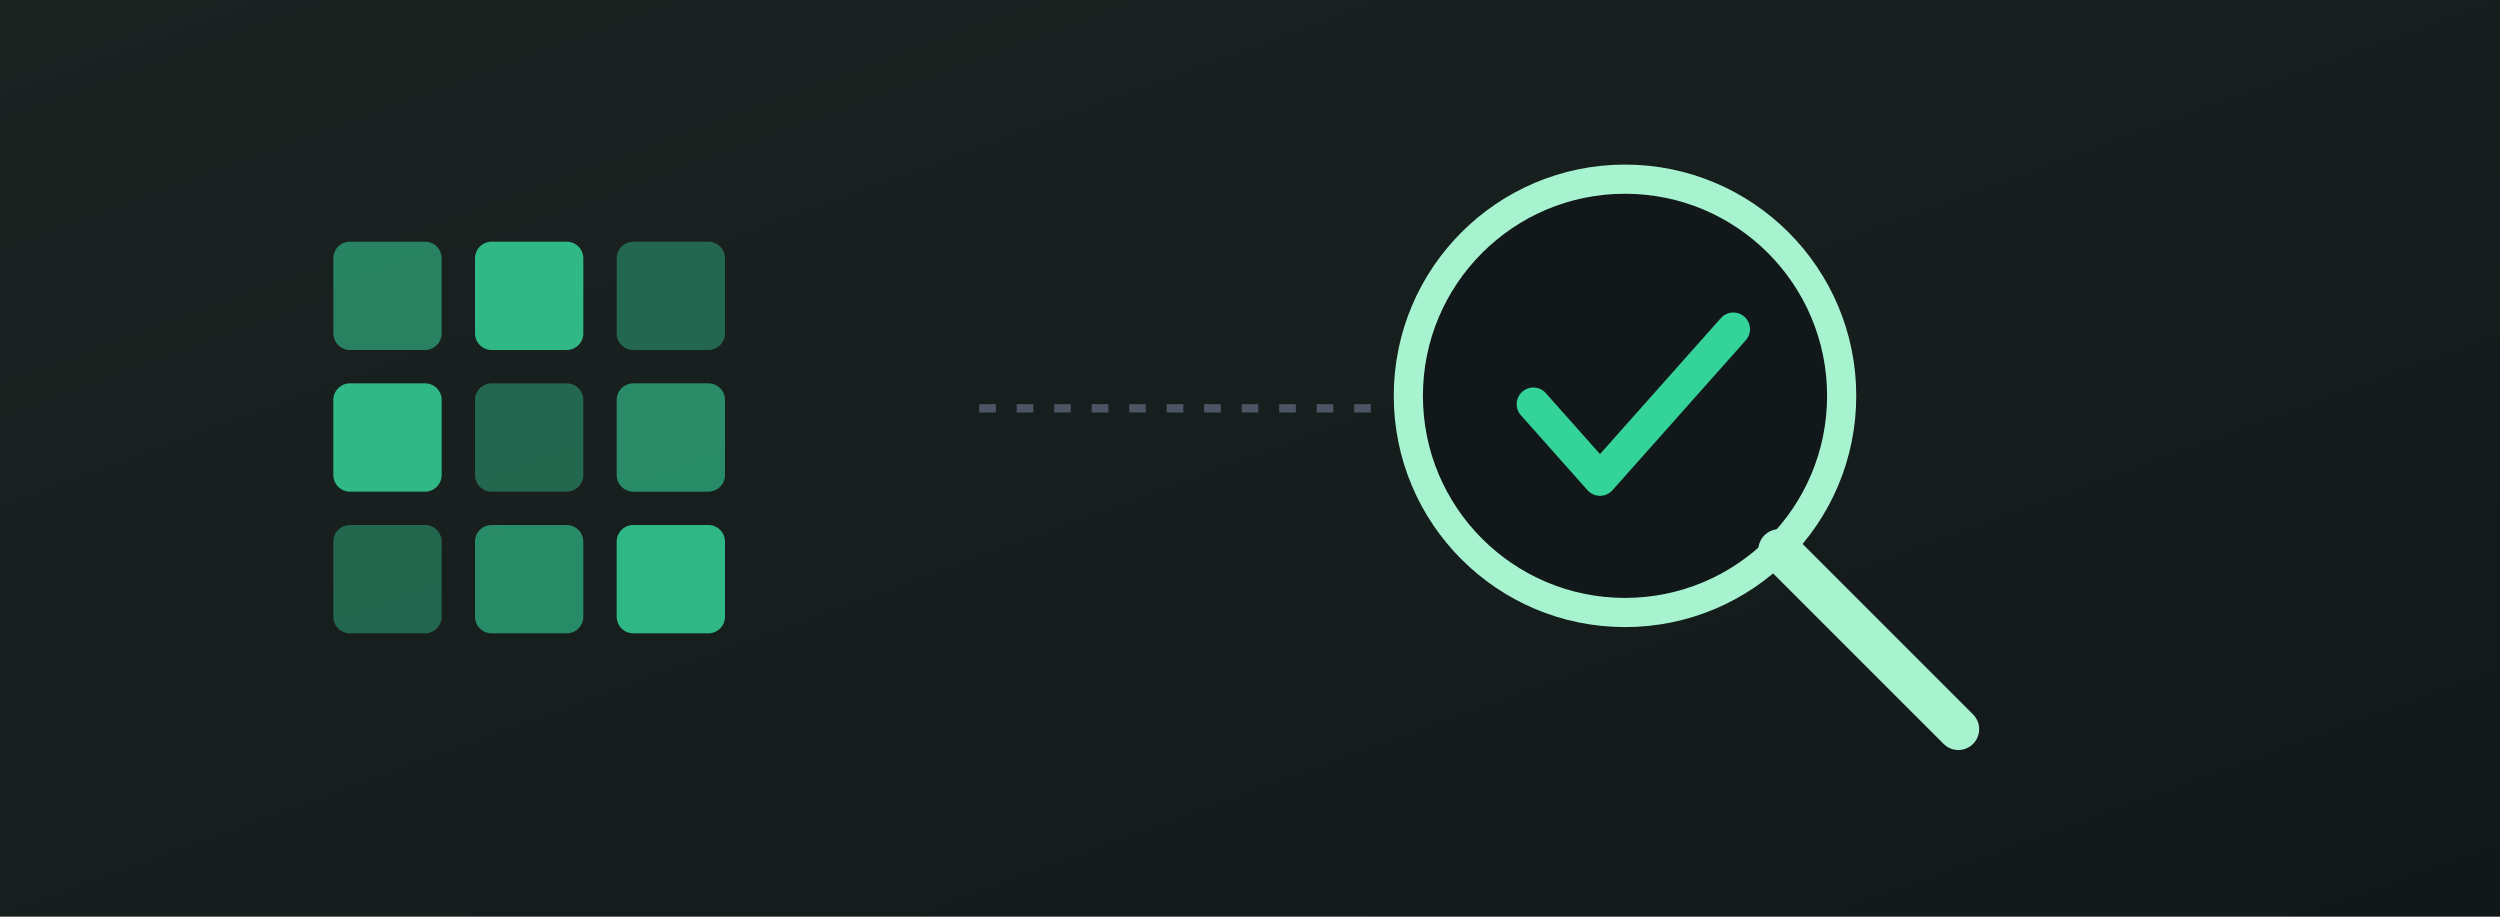
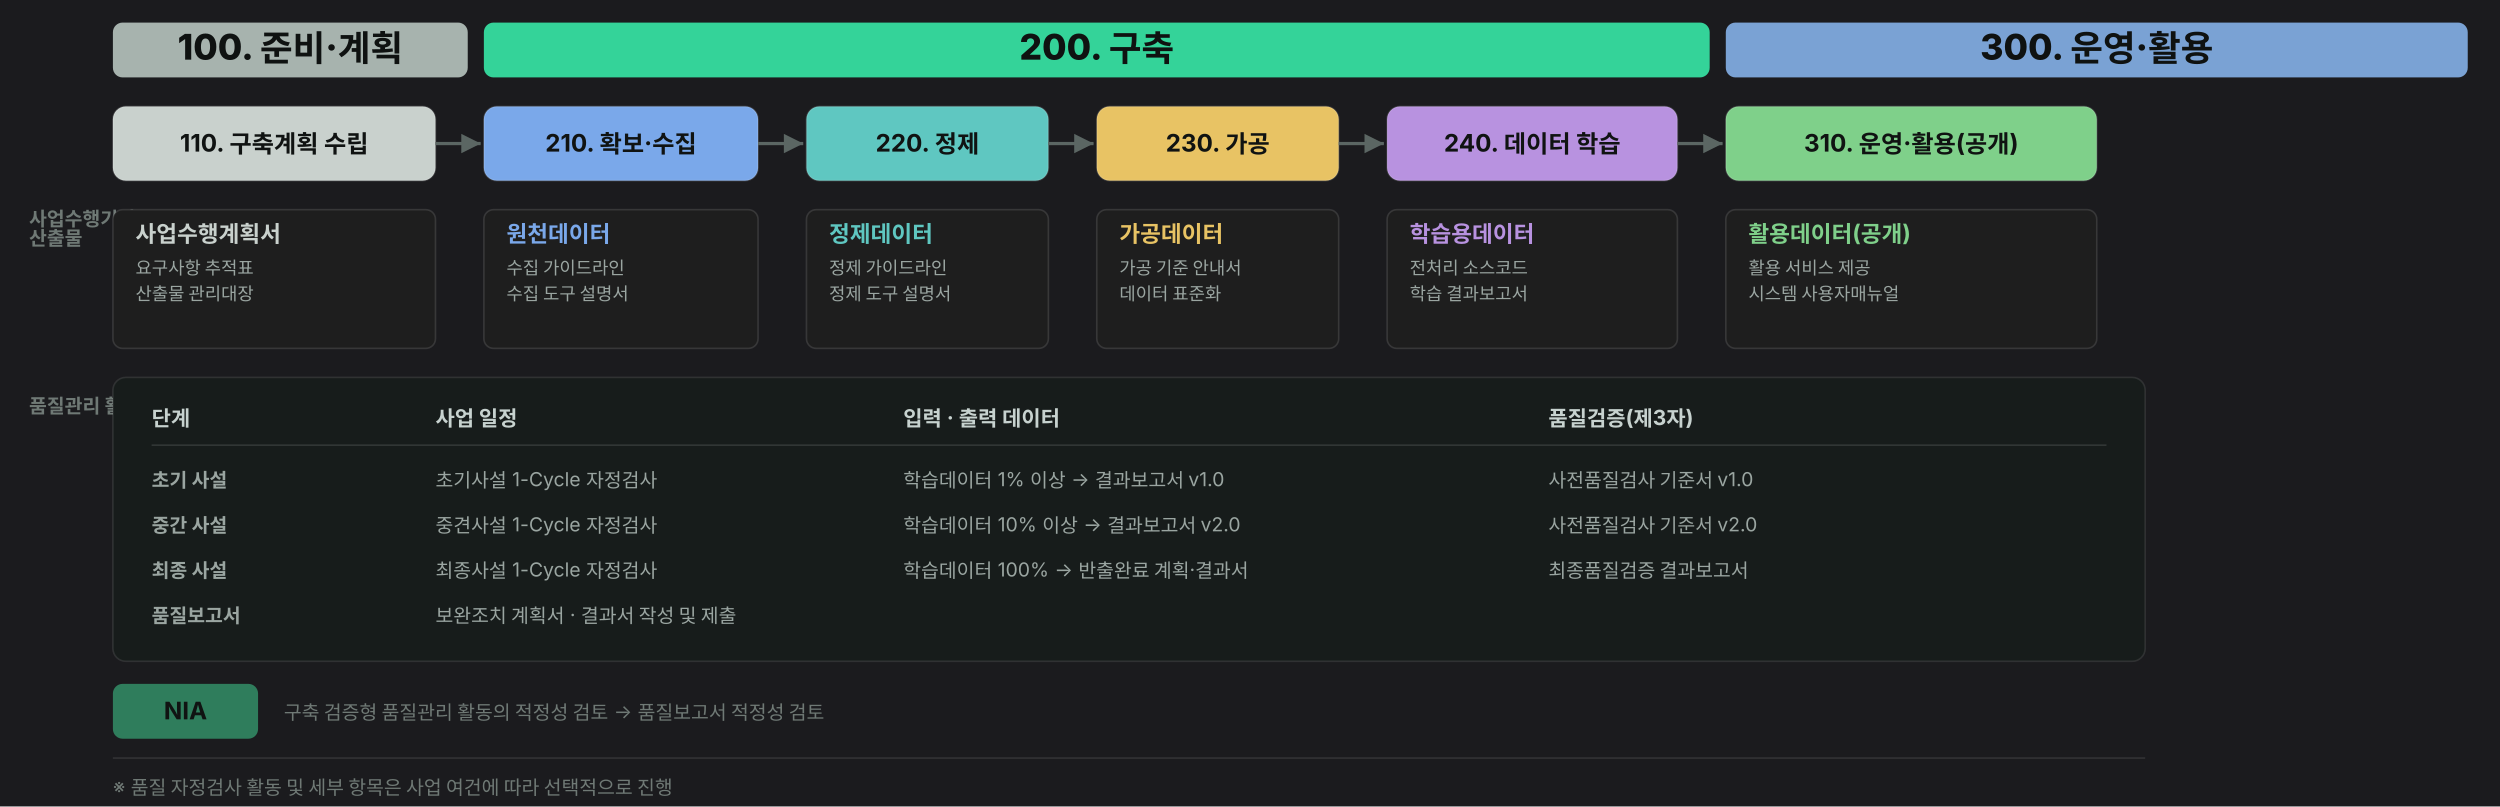
- <svg xmlns="http://www.w3.org/2000/svg" viewBox="0 0 600 220" width="600" height="220">
+ <svg xmlns="http://www.w3.org/2000/svg" viewBox="0 0 1550 500" width="1550" height="500" font-family="'Pretendard', -apple-system, sans-serif">
  <defs>
-     <linearGradient id="bg" x1="0" y1="0" x2="1" y2="1">
-       <stop offset="0%" stop-color="#1b2321" />
-       <stop offset="100%" stop-color="#12181a" />
-     </linearGradient>
+     <style>
+       .phase { font-size:22px; font-weight:800; fill:#0f1211; }
+       .stage-box { stroke:rgba(255,255,255,0.14); stroke-width:1; rx:8; }
+       .stage-title { font-size:15px; font-weight:700; fill:#101312; }
+       .out-box { fill:#1e1e1e; stroke:rgba(255,255,255,0.12); stroke-width:1; rx:6; }
+       .out-title { font-size:14px; font-weight:700; }
+       .out-item { font-size:11px; fill:#9aa5a1; }
+       .arrow { stroke:#5b6663; stroke-width:2; fill:none; marker-end:url(#arrowhead); }
+       .th { font-size:13px; font-weight:700; fill:#c7d2cf; }
+       .td { font-size:12px; fill:#9aa5a1; }
+       .rule { stroke:rgba(255,255,255,0.12); stroke-width:1; }
+       .footer { font-size:12px; fill:#6f7975; }
+     </style>
+     <marker id="arrowhead" markerWidth="8" markerHeight="8" refX="6" refY="3" orient="auto">
+       <path d="M0,0 L6,3 L0,6 Z" fill="#5b6663" />
+     </marker>
  </defs>
-   <rect width="600" height="220" fill="url(#bg)" />
-   <g transform="translate(150,110)">
-     <g fill="#34d399">
-       <rect x="-70" y="-52" width="26" height="26" rx="4" opacity="0.55" />
-       <rect x="-36" y="-52" width="26" height="26" rx="4" opacity="0.85" />
-       <rect x="-2" y="-52" width="26" height="26" rx="4" opacity="0.4" />
-       <rect x="-70" y="-18" width="26" height="26" rx="4" opacity="0.85" />
-       <rect x="-36" y="-18" width="26" height="26" rx="4" opacity="0.4" />
-       <rect x="-2" y="-18" width="26" height="26" rx="4" opacity="0.6" />
-       <rect x="-70" y="16" width="26" height="26" rx="4" opacity="0.4" />
-       <rect x="-36" y="16" width="26" height="26" rx="4" opacity="0.6" />
-       <rect x="-2" y="16" width="26" height="26" rx="4" opacity="0.85" />
-     </g>
+   <rect width="1550" height="500" fill="#1b1b1e" />
+   <text x="18" y="140" class="footer" font-weight="700" fill="#8a9490">사업수행기관</text>
+   <rect x="70" y="14" width="220" height="34" rx="6" fill="#a7b3ae" />
+   <text x="180" y="37" class="phase" text-anchor="middle">100. 준비·계획</text>
+   <rect x="300" y="14" width="760" height="34" rx="6" fill="#34d399" />
+   <text x="680" y="37" class="phase" text-anchor="middle">200. 구축</text>
+   <rect x="1070" y="14" width="460" height="34" rx="6" fill="#7aa2d4" />
+   <text x="1300" y="37" class="phase" text-anchor="middle">300. 운영·활용</text>
+   <rect x="70" y="66" width="200" height="46" class="stage-box" fill="#c9d1cd" />
+   <text x="170" y="94" class="stage-title" text-anchor="middle">110. 구축계획 수립</text>
+   <path class="arrow" d="M270,89 H298" />
+   <rect x="300" y="66" width="170" height="46" class="stage-box" fill="#7aa8ea" />
+   <text x="385" y="94" class="stage-title" text-anchor="middle">210. 확보·수집</text>
+   <path class="arrow" d="M470,89 H498" />
+   <rect x="500" y="66" width="150" height="46" class="stage-box" fill="#5fc7c1" />
+   <text x="575" y="94" class="stage-title" text-anchor="middle">220. 정제</text>
+   <path class="arrow" d="M650,89 H678" />
+   <rect x="680" y="66" width="150" height="46" class="stage-box" fill="#e8c364" />
+   <text x="755" y="94" class="stage-title" text-anchor="middle">230. 가공</text>
+   <path class="arrow" d="M830,89 H858" />
+   <rect x="860" y="66" width="180" height="46" class="stage-box" fill="#b892e0" />
+   <text x="950" y="94" class="stage-title" text-anchor="middle">240. 데이터 학습</text>
+   <path class="arrow" d="M1040,89 H1068" />
+   <rect x="1070" y="66" width="230" height="46" class="stage-box" fill="#7fd08a" />
+   <text x="1185" y="94" class="stage-title" text-anchor="middle">310. 운영·활용(공개)</text>
+   <text x="18" y="152" class="footer" font-weight="700" fill="#8a9490">산출물</text>
+   <g>
+     <rect x="70" y="130" width="200" height="86" class="out-box" />
+     <text x="84" y="150" class="out-title" fill="#c9d1cd">사업수행계획서</text>
+     <text x="84" y="170" class="out-item">요구사항 추적표</text>
+     <text x="84" y="186" class="out-item">산출물 관리대장</text>
  </g>
-   <g transform="translate(390,95)">
-     <circle r="52" fill="#12181a" />
-     <circle r="52" fill="none" stroke="#a7f3d0" stroke-width="7" />
-     <line x1="37" y1="37" x2="80" y2="80" stroke="#a7f3d0" stroke-width="10" stroke-linecap="round" />
-     <path d="M-22,2 L-6,20 L26,-16" fill="none" stroke="#34d399" stroke-width="8" stroke-linecap="round" stroke-linejoin="round" />
+   <g>
+     <rect x="300" y="130" width="170" height="86" class="out-box" />
+     <text x="314" y="150" class="out-title" fill="#7aa8ea">원천데이터</text>
+     <text x="314" y="170" class="out-item">수집 가이드라인</text>
+     <text x="314" y="186" class="out-item">수집 도구 설명서</text>
  </g>
-   <line x1="235" y1="98" x2="330" y2="98" stroke="#4b5563" stroke-width="2" stroke-dasharray="4 5" />
+   <g>
+     <rect x="500" y="130" width="150" height="86" class="out-box" />
+     <text x="514" y="150" class="out-title" fill="#5fc7c1">정제데이터</text>
+     <text x="514" y="170" class="out-item">정제 가이드라인</text>
+     <text x="514" y="186" class="out-item">정제 도구 설명서</text>
+   </g>
+   <g>
+     <rect x="680" y="130" width="150" height="86" class="out-box" />
+     <text x="694" y="150" class="out-title" fill="#e8c364">가공데이터</text>
+     <text x="694" y="170" class="out-item">가공 기준 안내서</text>
+     <text x="694" y="186" class="out-item">데이터 표준화</text>
+   </g>
+   <g>
+     <rect x="860" y="130" width="180" height="86" class="out-box" />
+     <text x="874" y="150" class="out-title" fill="#b892e0">학습용데이터</text>
+     <text x="874" y="170" class="out-item">전처리 소스코드</text>
+     <text x="874" y="186" class="out-item">학습 결과보고서</text>
+   </g>
+   <g>
+     <rect x="1070" y="130" width="230" height="86" class="out-box" />
+     <text x="1084" y="150" class="out-title" fill="#7fd08a">활용데이터(공개)</text>
+     <text x="1084" y="170" class="out-item">활용 서비스 제공</text>
+     <text x="1084" y="186" class="out-item">시스템 사용자매뉴얼</text>
+   </g>
+   <text x="18" y="256" class="footer" font-weight="700" fill="#34d399">품질관리 활동</text>
+   <rect x="70" y="234" width="1260" height="176" rx="8" fill="#171c1b" stroke="rgba(255,255,255,0.10)" />
+   <text x="94" y="264" class="th">단계</text>
+   <text x="270" y="264" class="th">사업 일정</text>
+   <text x="560" y="264" class="th">입력 · 출력 데이터</text>
+   <text x="960" y="264" class="th">품질검증(제3자)</text>
+   <line x1="94" y1="276" x2="1306" y2="276" class="rule" />
+   <text x="94" y="302" class="td" font-weight="700" fill="#c7d2cf">초기 사설</text>
+   <text x="270" y="302" class="td">초기사설 1-Cycle 자정검사</text>
+   <text x="560" y="302" class="td">학습데이터 1% 이상 → 결과보고서 v1.0</text>
+   <text x="960" y="302" class="td">사전품질검사 기준서 v1.0</text>
+   <text x="94" y="330" class="td" font-weight="700" fill="#c7d2cf">중간 사설</text>
+   <text x="270" y="330" class="td">중견사설 1-Cycle 자정검사</text>
+   <text x="560" y="330" class="td">학습데이터 10% 이상 → 결과보고서 v2.0</text>
+   <text x="960" y="330" class="td">사전품질검사 기준서 v2.0</text>
+   <text x="94" y="358" class="td" font-weight="700" fill="#c7d2cf">최종 사설</text>
+   <text x="270" y="358" class="td">최종사설 1-Cycle 자정검사</text>
+   <text x="560" y="358" class="td">학습데이터 100% → 반출완료 계획·결과서</text>
+   <text x="960" y="358" class="td">최종품질검증 결과보고서</text>
+   <text x="94" y="386" class="td" font-weight="700" fill="#c7d2cf">품질보고서</text>
+   <text x="270" y="386" class="td" colspan="3">보완조치 계획서 · 결과서 작성 및 제출</text>
+   <rect x="70" y="424" width="90" height="34" rx="6" fill="#2f7d5c" />
+   <text x="115" y="446" class="stage-title" text-anchor="middle" fill="#eafff3">NIA</text>
+   <text x="176" y="446" class="footer">구축 검증형 품질관리 활동의 적정성 검토 → 품질보고서 적정성 검토</text>
+   <line x1="70" y1="470" x2="1330" y2="470" stroke="rgba(255,255,255,0.10)" />
+   <text x="70" y="492" class="footer">※ 품질 자정검사 활동 및 세부 항목은 사업 여건에 따라 선택적으로 진행</text>
</svg>
